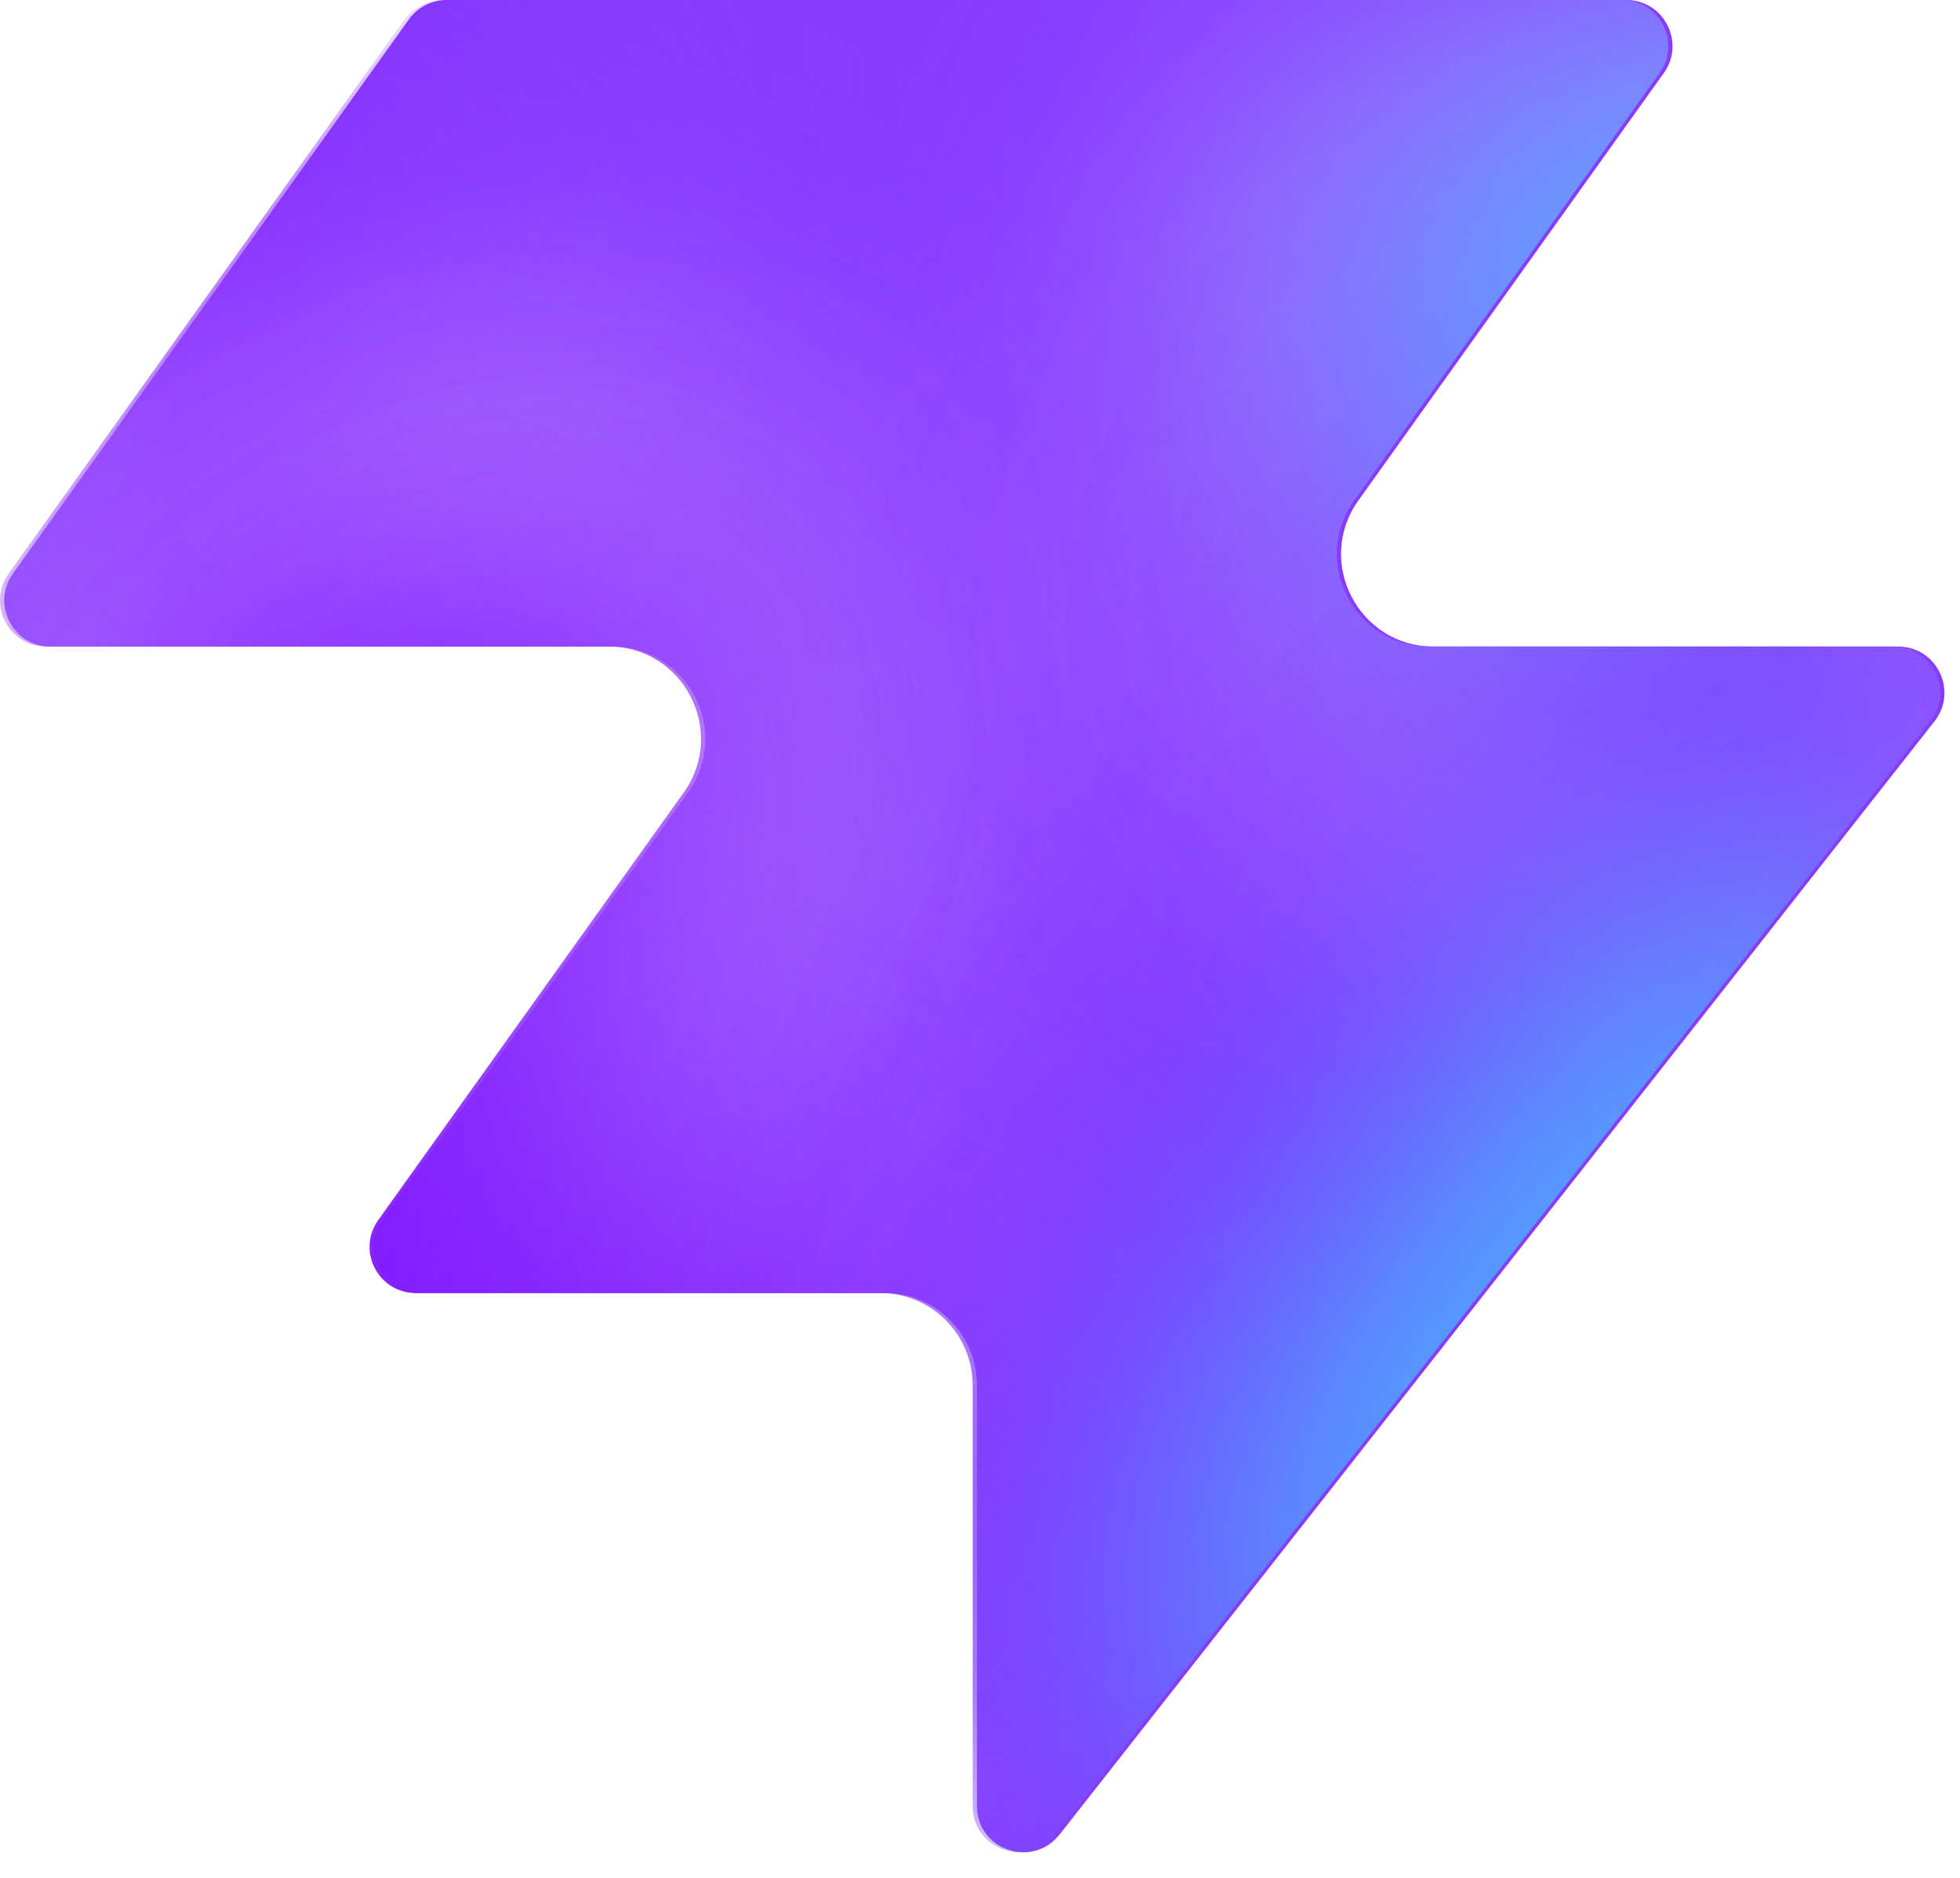
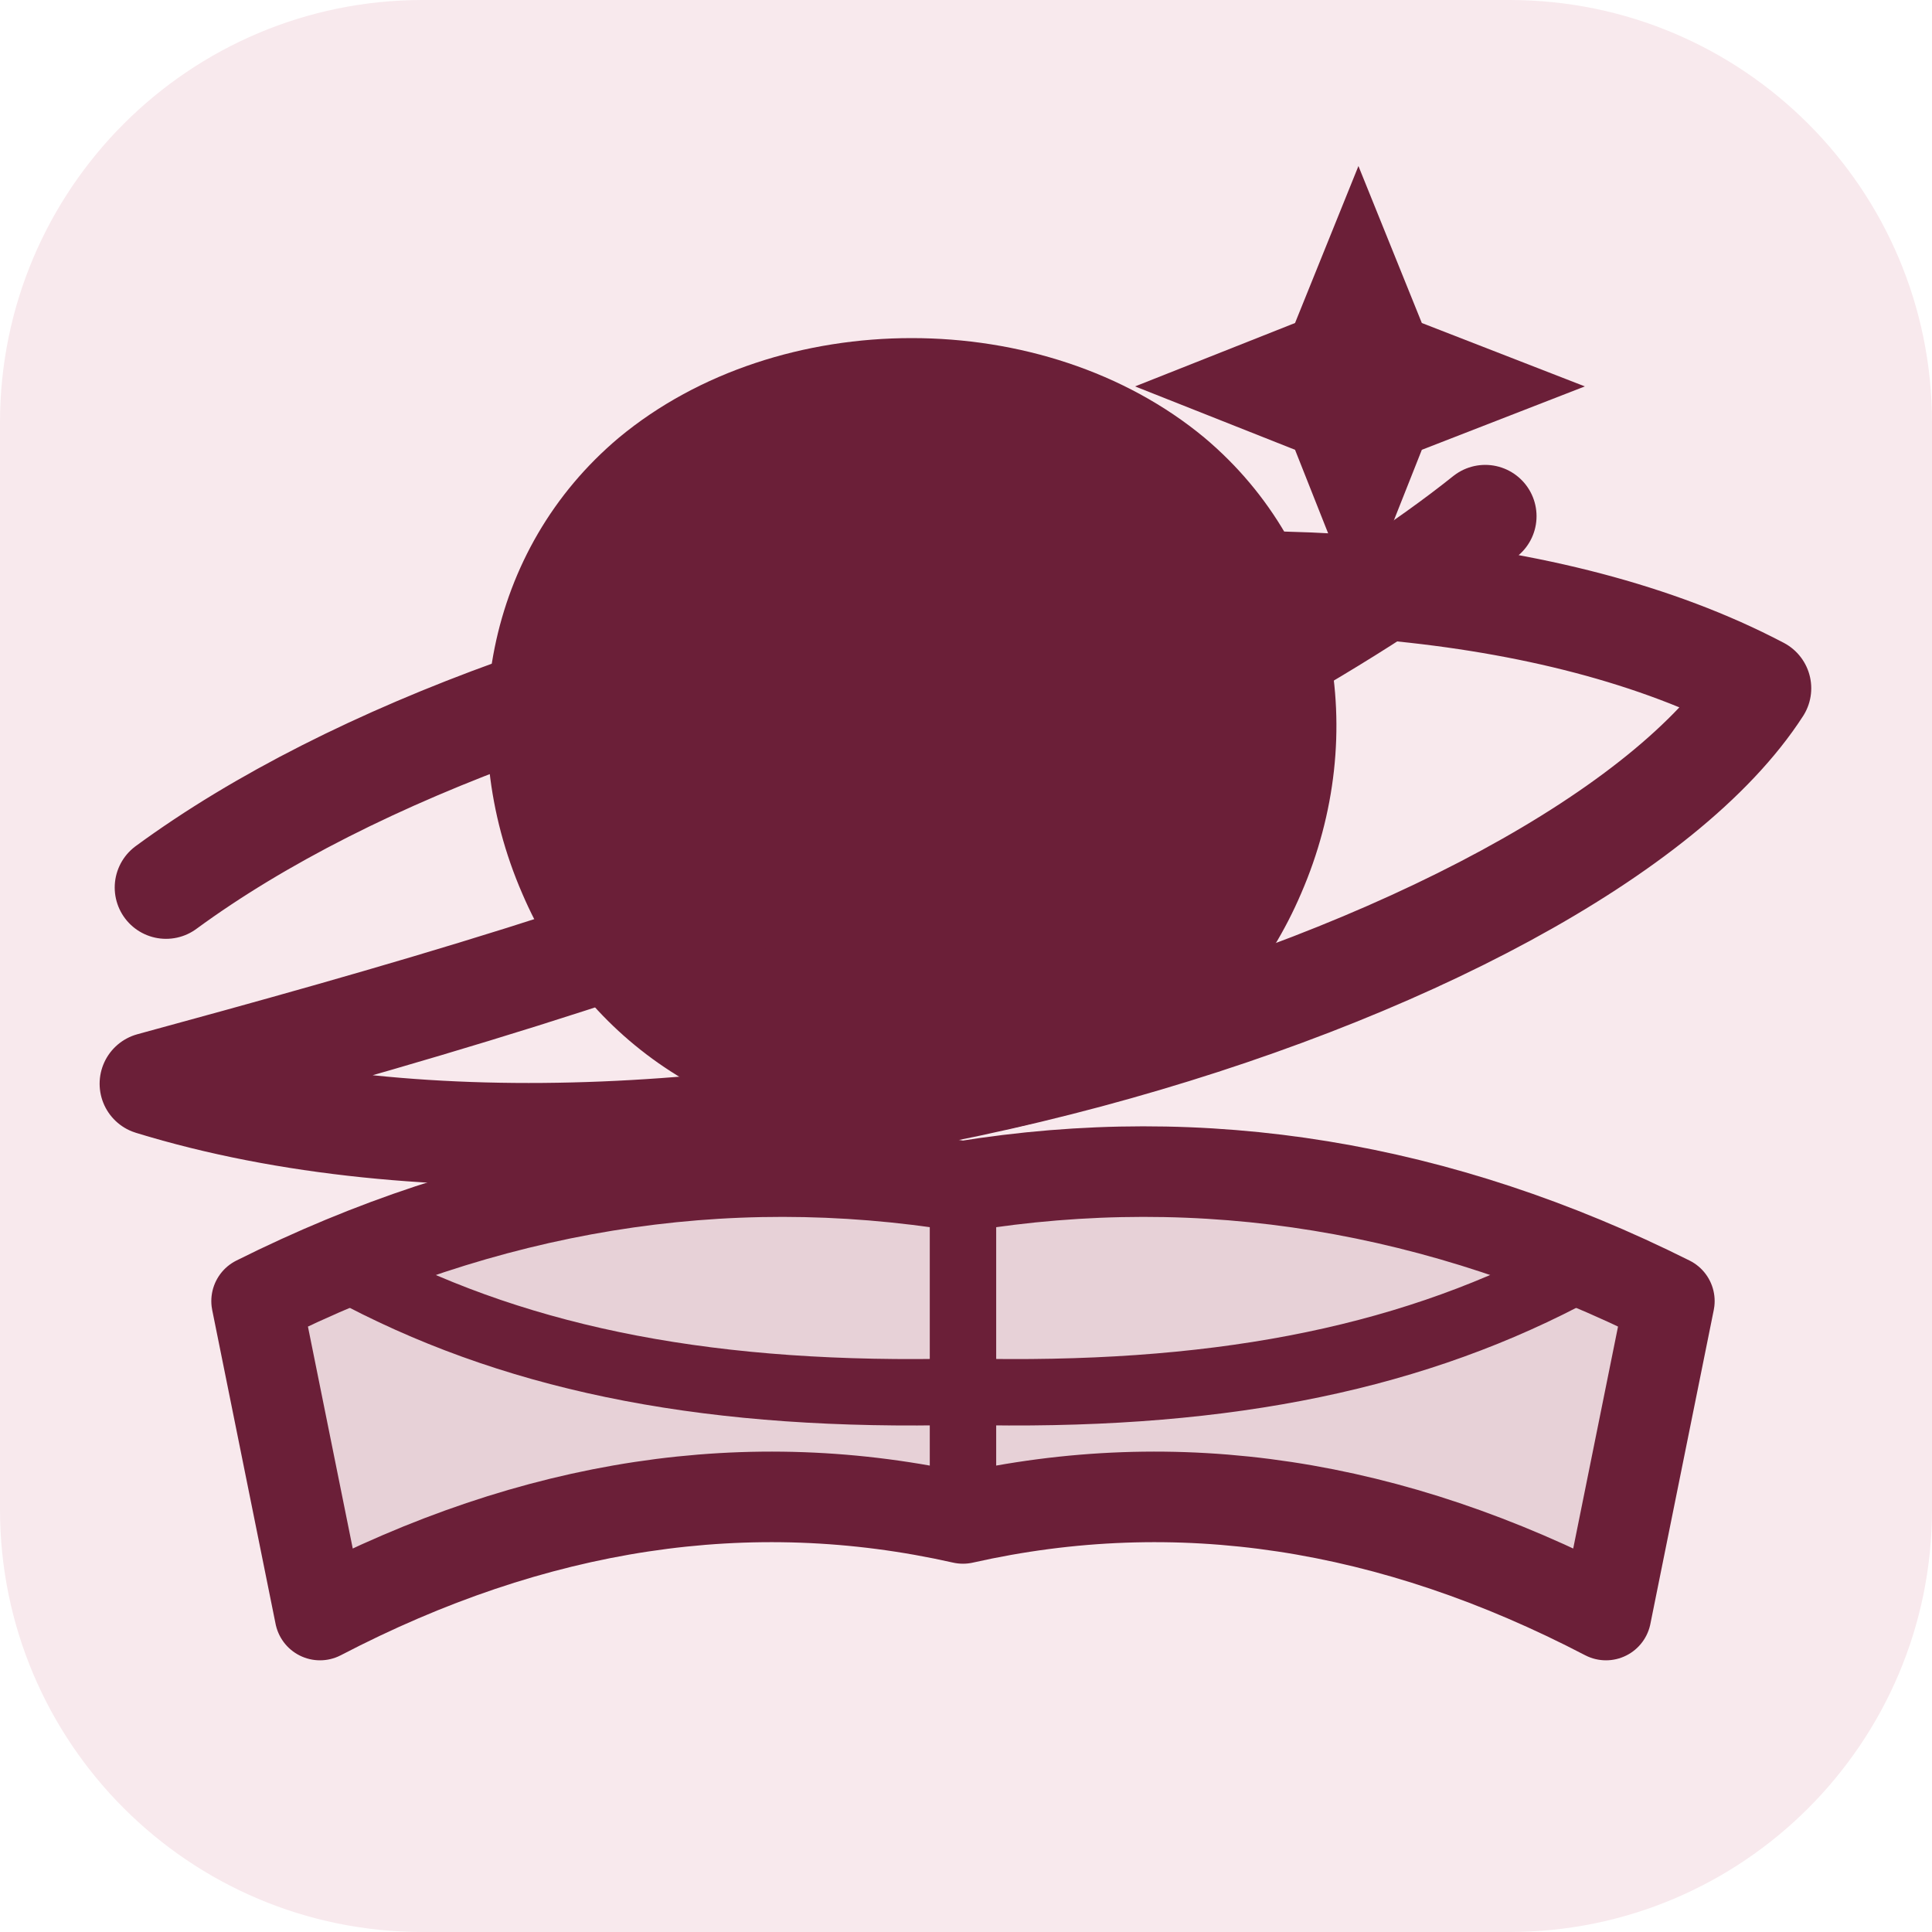
- <svg xmlns="http://www.w3.org/2000/svg" width="48" height="46" fill="none" viewBox="0 0 48 46">
-   <path fill="#863bff" d="M25.946 44.938c-.664.845-2.021.375-2.021-.698V33.937a2.26 2.26 0 0 0-2.262-2.262H10.287c-.92 0-1.456-1.04-.92-1.788l7.48-10.471c1.07-1.497 0-3.578-1.842-3.578H1.237c-.92 0-1.456-1.04-.92-1.788L10.013.474c.214-.297.556-.474.92-.474h28.894c.92 0 1.456 1.04.92 1.788l-7.48 10.471c-1.07 1.498 0 3.579 1.842 3.579h11.377c.943 0 1.473 1.088.89 1.83L25.947 44.94z" style="fill:#863bff;fill:color(display-p3 .525 .23 1);fill-opacity:1" />
-   <mask id="a" width="48" height="46" x="0" y="0" maskUnits="userSpaceOnUse" style="mask-type:alpha">
-     <path fill="#000" d="M25.842 44.938c-.664.844-2.021.375-2.021-.698V33.937a2.26 2.26 0 0 0-2.262-2.262H10.183c-.92 0-1.456-1.04-.92-1.788l7.48-10.471c1.07-1.498 0-3.579-1.842-3.579H1.133c-.92 0-1.456-1.04-.92-1.787L9.91.473c.214-.297.556-.474.92-.474h28.894c.92 0 1.456 1.04.92 1.788l-7.48 10.471c-1.07 1.498 0 3.578 1.842 3.578h11.377c.943 0 1.473 1.088.89 1.832L25.843 44.94z" style="fill:#000;fill-opacity:1" />
-   </mask>
-   <g mask="url(#a)">
-     <g filter="url(#b)">
-       <ellipse cx="5.508" cy="14.704" fill="#ede6ff" rx="5.508" ry="14.704" style="fill:#ede6ff;fill:color(display-p3 .927 .903 1);fill-opacity:1" transform="matrix(.00324 1 1 -.00324 -4.47 31.516)" />
-     </g>
-     <g filter="url(#c)">
-       <ellipse cx="10.399" cy="29.851" fill="#ede6ff" rx="10.399" ry="29.851" style="fill:#ede6ff;fill:color(display-p3 .927 .903 1);fill-opacity:1" transform="matrix(.00324 1 1 -.00324 -39.328 7.883)" />
-     </g>
-     <g filter="url(#d)">
-       <ellipse cx="5.508" cy="30.487" fill="#7e14ff" rx="5.508" ry="30.487" style="fill:#7e14ff;fill:color(display-p3 .492 .077 1);fill-opacity:1" transform="rotate(89.814 -25.913 -14.639)scale(1 -1)" />
-     </g>
-     <g filter="url(#e)">
-       <ellipse cx="5.508" cy="30.599" fill="#7e14ff" rx="5.508" ry="30.599" style="fill:#7e14ff;fill:color(display-p3 .492 .077 1);fill-opacity:1" transform="rotate(89.814 -32.644 -3.334)scale(1 -1)" />
-     </g>
-     <g filter="url(#f)">
-       <ellipse cx="5.508" cy="30.599" fill="#7e14ff" rx="5.508" ry="30.599" style="fill:#7e14ff;fill:color(display-p3 .492 .077 1);fill-opacity:1" transform="matrix(.00324 1 1 -.00324 -34.34 30.47)" />
-     </g>
-     <g filter="url(#g)">
-       <ellipse cx="14.072" cy="22.078" fill="#ede6ff" rx="14.072" ry="22.078" style="fill:#ede6ff;fill:color(display-p3 .927 .903 1);fill-opacity:1" transform="rotate(93.35 24.506 48.493)scale(-1 1)" />
-     </g>
-     <g filter="url(#h)">
-       <ellipse cx="3.47" cy="21.501" fill="#7e14ff" rx="3.47" ry="21.501" style="fill:#7e14ff;fill:color(display-p3 .492 .077 1);fill-opacity:1" transform="rotate(89.009 28.708 47.59)scale(-1 1)" />
-     </g>
-     <g filter="url(#i)">
-       <ellipse cx="3.47" cy="21.501" fill="#7e14ff" rx="3.47" ry="21.501" style="fill:#7e14ff;fill:color(display-p3 .492 .077 1);fill-opacity:1" transform="rotate(89.009 28.708 47.59)scale(-1 1)" />
-     </g>
-     <g filter="url(#j)">
-       <ellipse cx=".387" cy="8.972" fill="#7e14ff" rx="4.407" ry="29.108" style="fill:#7e14ff;fill:color(display-p3 .492 .077 1);fill-opacity:1" transform="rotate(39.51 .387 8.972)" />
-     </g>
-     <g filter="url(#k)">
-       <ellipse cx="47.523" cy="-6.092" fill="#7e14ff" rx="4.407" ry="29.108" style="fill:#7e14ff;fill:color(display-p3 .492 .077 1);fill-opacity:1" transform="rotate(37.892 47.523 -6.092)" />
-     </g>
-     <g filter="url(#l)">
-       <ellipse cx="41.412" cy="6.333" fill="#47bfff" rx="5.971" ry="9.665" style="fill:#47bfff;fill:color(display-p3 .28 .748 1);fill-opacity:1" transform="rotate(37.892 41.412 6.333)" />
-     </g>
-     <g filter="url(#m)">
-       <ellipse cx="-1.879" cy="38.332" fill="#7e14ff" rx="4.407" ry="29.108" style="fill:#7e14ff;fill:color(display-p3 .492 .077 1);fill-opacity:1" transform="rotate(37.892 -1.88 38.332)" />
-     </g>
-     <g filter="url(#n)">
-       <ellipse cx="-1.879" cy="38.332" fill="#7e14ff" rx="4.407" ry="29.108" style="fill:#7e14ff;fill:color(display-p3 .492 .077 1);fill-opacity:1" transform="rotate(37.892 -1.88 38.332)" />
-     </g>
-     <g filter="url(#o)">
-       <ellipse cx="35.651" cy="29.907" fill="#7e14ff" rx="4.407" ry="29.108" style="fill:#7e14ff;fill:color(display-p3 .492 .077 1);fill-opacity:1" transform="rotate(37.892 35.651 29.907)" />
-     </g>
-     <g filter="url(#p)">
-       <ellipse cx="38.418" cy="32.4" fill="#47bfff" rx="5.971" ry="15.297" style="fill:#47bfff;fill:color(display-p3 .28 .748 1);fill-opacity:1" transform="rotate(37.892 38.418 32.4)" />
-     </g>
+ <svg xmlns="http://www.w3.org/2000/svg" width="64" height="64" viewBox="0 0 64 64">
+   <rect width="64" height="64" rx="14" fill="#F8E9ED" />
+   <g fill="none" stroke="#6B1F38" stroke-linecap="round" stroke-linejoin="round">
+     <path d="M45 5.5l2.1 5.2 5.4 2.1-5.4 2.1-2.1 5.3-2.1-5.3-5.3-2.1 5.3-2.1L45 5.5Z" fill="#6B1F38" stroke="none" />
+     <path d="M20.5 14.5c5.3-4.4 14.1-4.4 19.4 0 4.4 3.7 5.5 9.8 3.2 15.1-2.1 4.9-6.7 8.1-12.9 8.1-6.2 0-10.8-3.2-12.9-8.1-2.3-5.3-1.2-11.4 3.2-15.1Z" fill="#6B1F38" stroke="none" />
+     <path d="M5.5 29.4c12.4-9.1 39.1-13.8 52.8-6.6-6.2 9.6-35.4 18.6-53.3 13.1 7.7-2.1 16.7-4.6 25.1-8.2 8.2-3.5 15.1-7.4 19.1-10.6" stroke-width="3.4" />
+     <path d="M8.5 43.1c7.6-3.8 15.4-5.1 23.4-3.8 8-1.3 15.8 0 23.4 3.8l-2.1 10.4c-7.1-3.7-14.2-4.8-21.3-3.2-7.1-1.6-14.2-.5-21.3 3.2L8.5 43.1Z" fill="#6B1F38" fill-opacity=".12" stroke-width="3" />
+     <path d="M31.9 39.3v11M12 42.3c5.4 2.8 11.7 4 19.9 3.8 8.2.2 14.5-1 19.9-3.8" stroke-width="2.2" />
  </g>
-   <defs>
-     <filter id="b" width="60.045" height="41.654" x="-19.77" y="16.149" color-interpolation-filters="sRGB" filterUnits="userSpaceOnUse">
-       <feFlood flood-opacity="0" result="BackgroundImageFix" />
-       <feBlend in="SourceGraphic" in2="BackgroundImageFix" result="shape" />
-       <feGaussianBlur result="effect1_foregroundBlur_2002_17158" stdDeviation="7.659" />
-     </filter>
-     <filter id="c" width="90.34" height="51.437" x="-54.613" y="-7.533" color-interpolation-filters="sRGB" filterUnits="userSpaceOnUse">
-       <feFlood flood-opacity="0" result="BackgroundImageFix" />
-       <feBlend in="SourceGraphic" in2="BackgroundImageFix" result="shape" />
-       <feGaussianBlur result="effect1_foregroundBlur_2002_17158" stdDeviation="7.659" />
-     </filter>
-     <filter id="d" width="79.355" height="29.4" x="-49.64" y="2.03" color-interpolation-filters="sRGB" filterUnits="userSpaceOnUse">
-       <feFlood flood-opacity="0" result="BackgroundImageFix" />
-       <feBlend in="SourceGraphic" in2="BackgroundImageFix" result="shape" />
-       <feGaussianBlur result="effect1_foregroundBlur_2002_17158" stdDeviation="4.596" />
-     </filter>
-     <filter id="e" width="79.579" height="29.4" x="-45.045" y="20.029" color-interpolation-filters="sRGB" filterUnits="userSpaceOnUse">
-       <feFlood flood-opacity="0" result="BackgroundImageFix" />
-       <feBlend in="SourceGraphic" in2="BackgroundImageFix" result="shape" />
-       <feGaussianBlur result="effect1_foregroundBlur_2002_17158" stdDeviation="4.596" />
-     </filter>
-     <filter id="f" width="79.579" height="29.4" x="-43.513" y="21.178" color-interpolation-filters="sRGB" filterUnits="userSpaceOnUse">
-       <feFlood flood-opacity="0" result="BackgroundImageFix" />
-       <feBlend in="SourceGraphic" in2="BackgroundImageFix" result="shape" />
-       <feGaussianBlur result="effect1_foregroundBlur_2002_17158" stdDeviation="4.596" />
-     </filter>
-     <filter id="g" width="74.749" height="58.852" x="15.756" y="-17.901" color-interpolation-filters="sRGB" filterUnits="userSpaceOnUse">
-       <feFlood flood-opacity="0" result="BackgroundImageFix" />
-       <feBlend in="SourceGraphic" in2="BackgroundImageFix" result="shape" />
-       <feGaussianBlur result="effect1_foregroundBlur_2002_17158" stdDeviation="7.659" />
-     </filter>
-     <filter id="h" width="61.377" height="25.362" x="23.548" y="2.284" color-interpolation-filters="sRGB" filterUnits="userSpaceOnUse">
-       <feFlood flood-opacity="0" result="BackgroundImageFix" />
-       <feBlend in="SourceGraphic" in2="BackgroundImageFix" result="shape" />
-       <feGaussianBlur result="effect1_foregroundBlur_2002_17158" stdDeviation="4.596" />
-     </filter>
-     <filter id="i" width="61.377" height="25.362" x="23.548" y="2.284" color-interpolation-filters="sRGB" filterUnits="userSpaceOnUse">
-       <feFlood flood-opacity="0" result="BackgroundImageFix" />
-       <feBlend in="SourceGraphic" in2="BackgroundImageFix" result="shape" />
-       <feGaussianBlur result="effect1_foregroundBlur_2002_17158" stdDeviation="4.596" />
-     </filter>
-     <filter id="j" width="56.045" height="63.649" x="-27.636" y="-22.853" color-interpolation-filters="sRGB" filterUnits="userSpaceOnUse">
-       <feFlood flood-opacity="0" result="BackgroundImageFix" />
-       <feBlend in="SourceGraphic" in2="BackgroundImageFix" result="shape" />
-       <feGaussianBlur result="effect1_foregroundBlur_2002_17158" stdDeviation="4.596" />
-     </filter>
-     <filter id="k" width="54.814" height="64.646" x="20.116" y="-38.415" color-interpolation-filters="sRGB" filterUnits="userSpaceOnUse">
-       <feFlood flood-opacity="0" result="BackgroundImageFix" />
-       <feBlend in="SourceGraphic" in2="BackgroundImageFix" result="shape" />
-       <feGaussianBlur result="effect1_foregroundBlur_2002_17158" stdDeviation="4.596" />
-     </filter>
-     <filter id="l" width="33.541" height="35.313" x="24.641" y="-11.323" color-interpolation-filters="sRGB" filterUnits="userSpaceOnUse">
-       <feFlood flood-opacity="0" result="BackgroundImageFix" />
-       <feBlend in="SourceGraphic" in2="BackgroundImageFix" result="shape" />
-       <feGaussianBlur result="effect1_foregroundBlur_2002_17158" stdDeviation="4.596" />
-     </filter>
-     <filter id="m" width="54.814" height="64.646" x="-29.286" y="6.009" color-interpolation-filters="sRGB" filterUnits="userSpaceOnUse">
-       <feFlood flood-opacity="0" result="BackgroundImageFix" />
-       <feBlend in="SourceGraphic" in2="BackgroundImageFix" result="shape" />
-       <feGaussianBlur result="effect1_foregroundBlur_2002_17158" stdDeviation="4.596" />
-     </filter>
-     <filter id="n" width="54.814" height="64.646" x="-29.286" y="6.009" color-interpolation-filters="sRGB" filterUnits="userSpaceOnUse">
-       <feFlood flood-opacity="0" result="BackgroundImageFix" />
-       <feBlend in="SourceGraphic" in2="BackgroundImageFix" result="shape" />
-       <feGaussianBlur result="effect1_foregroundBlur_2002_17158" stdDeviation="4.596" />
-     </filter>
-     <filter id="o" width="54.814" height="64.646" x="8.244" y="-2.416" color-interpolation-filters="sRGB" filterUnits="userSpaceOnUse">
-       <feFlood flood-opacity="0" result="BackgroundImageFix" />
-       <feBlend in="SourceGraphic" in2="BackgroundImageFix" result="shape" />
-       <feGaussianBlur result="effect1_foregroundBlur_2002_17158" stdDeviation="4.596" />
-     </filter>
-     <filter id="p" width="39.409" height="43.623" x="18.713" y="10.588" color-interpolation-filters="sRGB" filterUnits="userSpaceOnUse">
-       <feFlood flood-opacity="0" result="BackgroundImageFix" />
-       <feBlend in="SourceGraphic" in2="BackgroundImageFix" result="shape" />
-       <feGaussianBlur result="effect1_foregroundBlur_2002_17158" stdDeviation="4.596" />
-     </filter>
-   </defs>
</svg>
